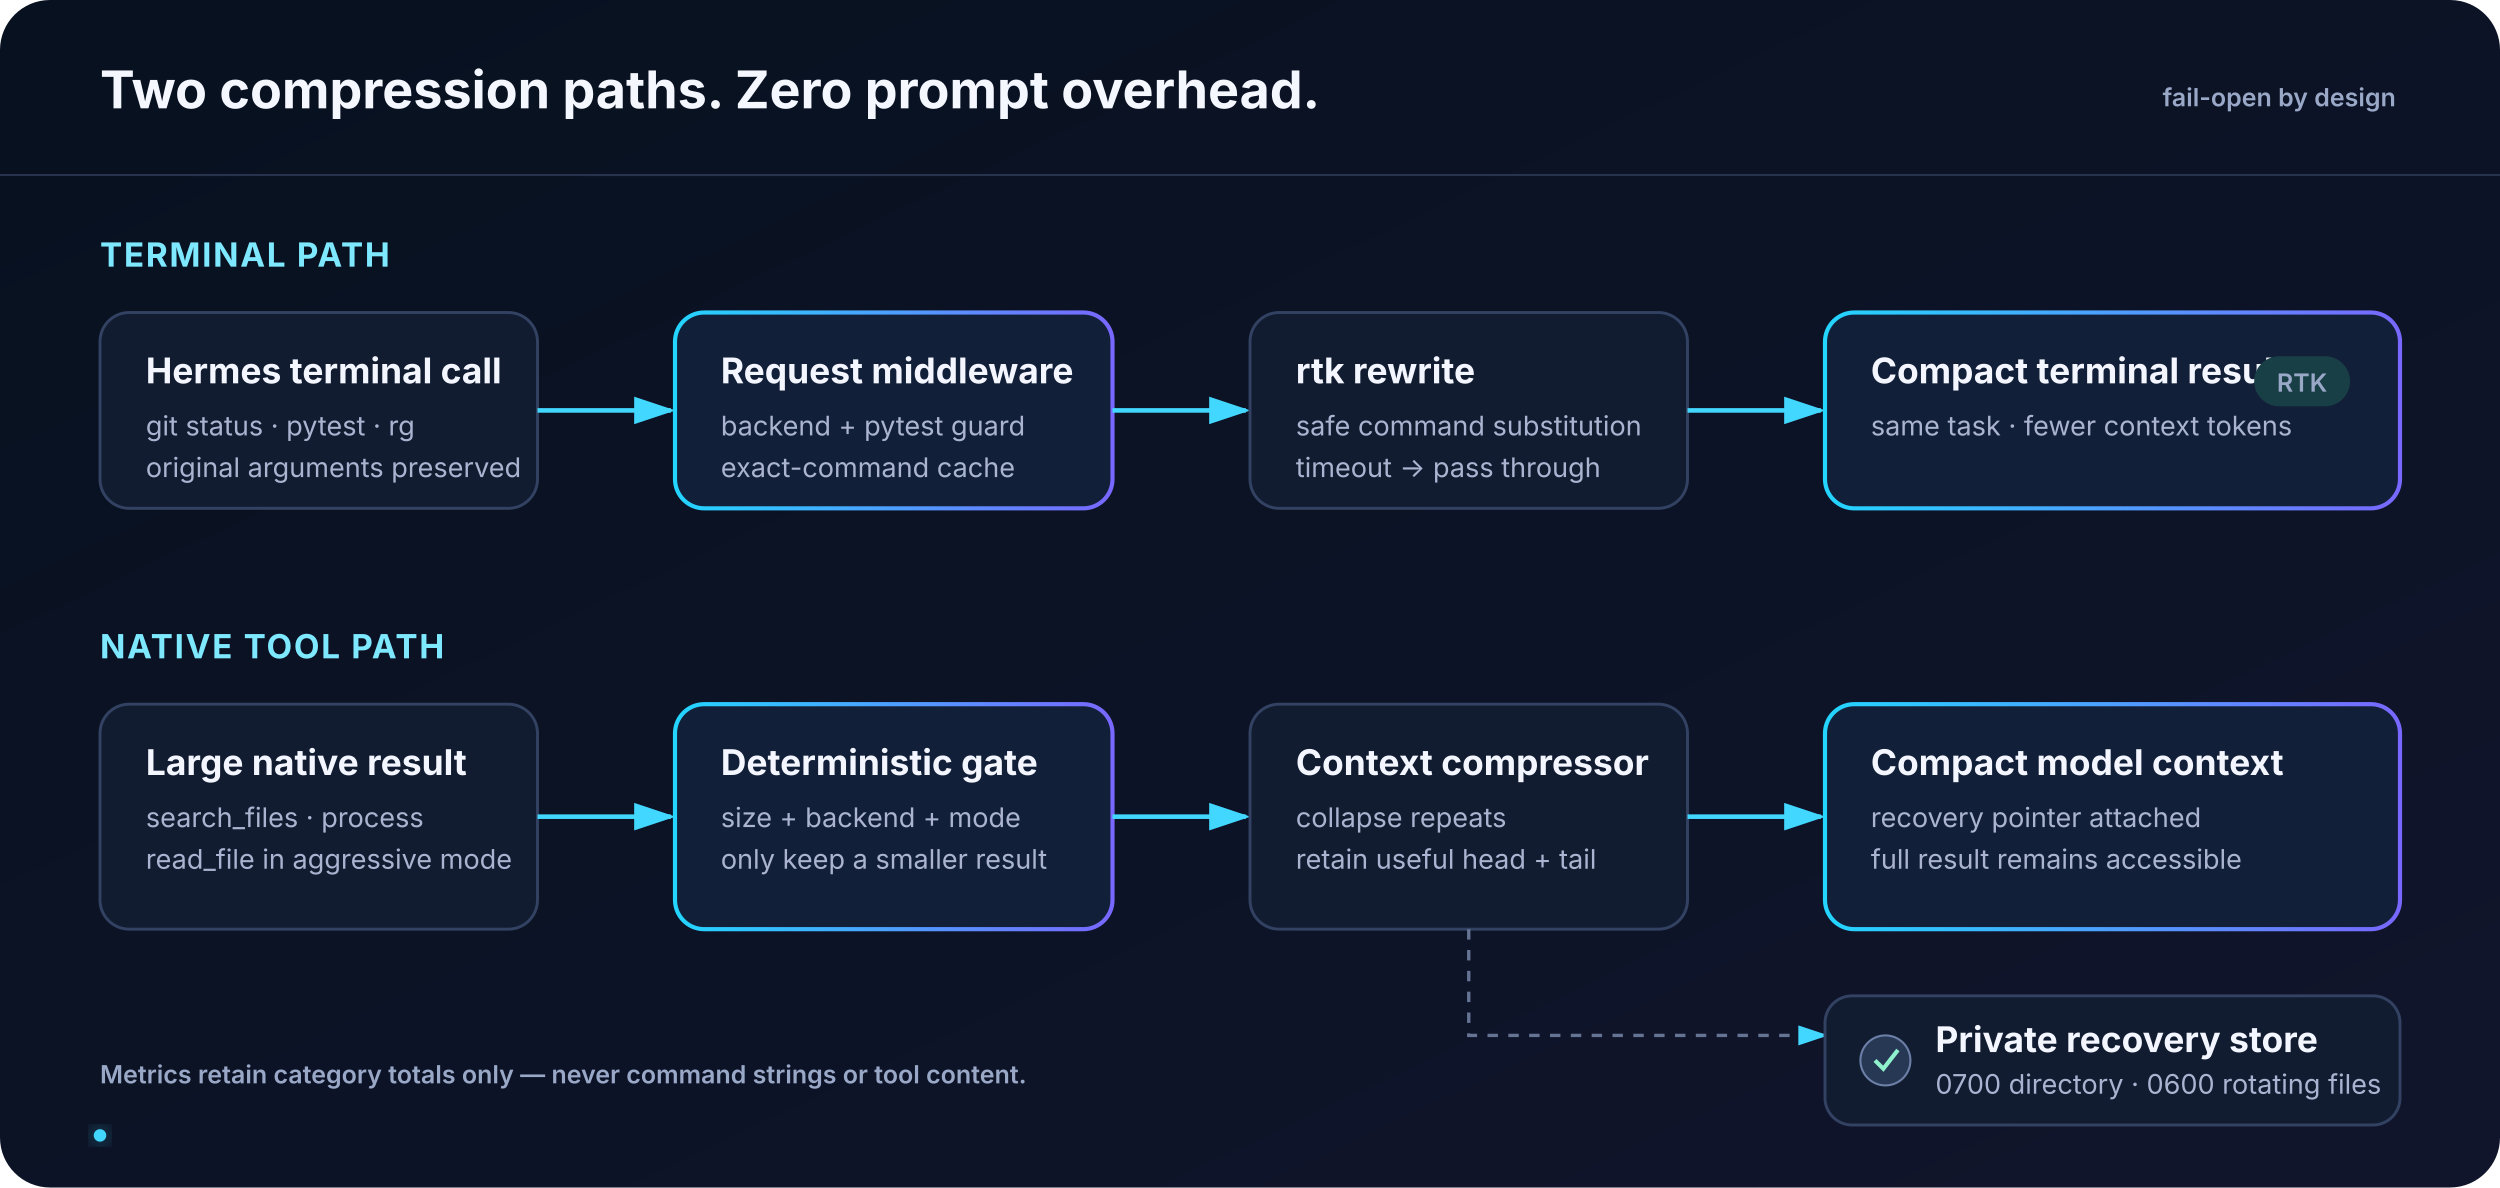
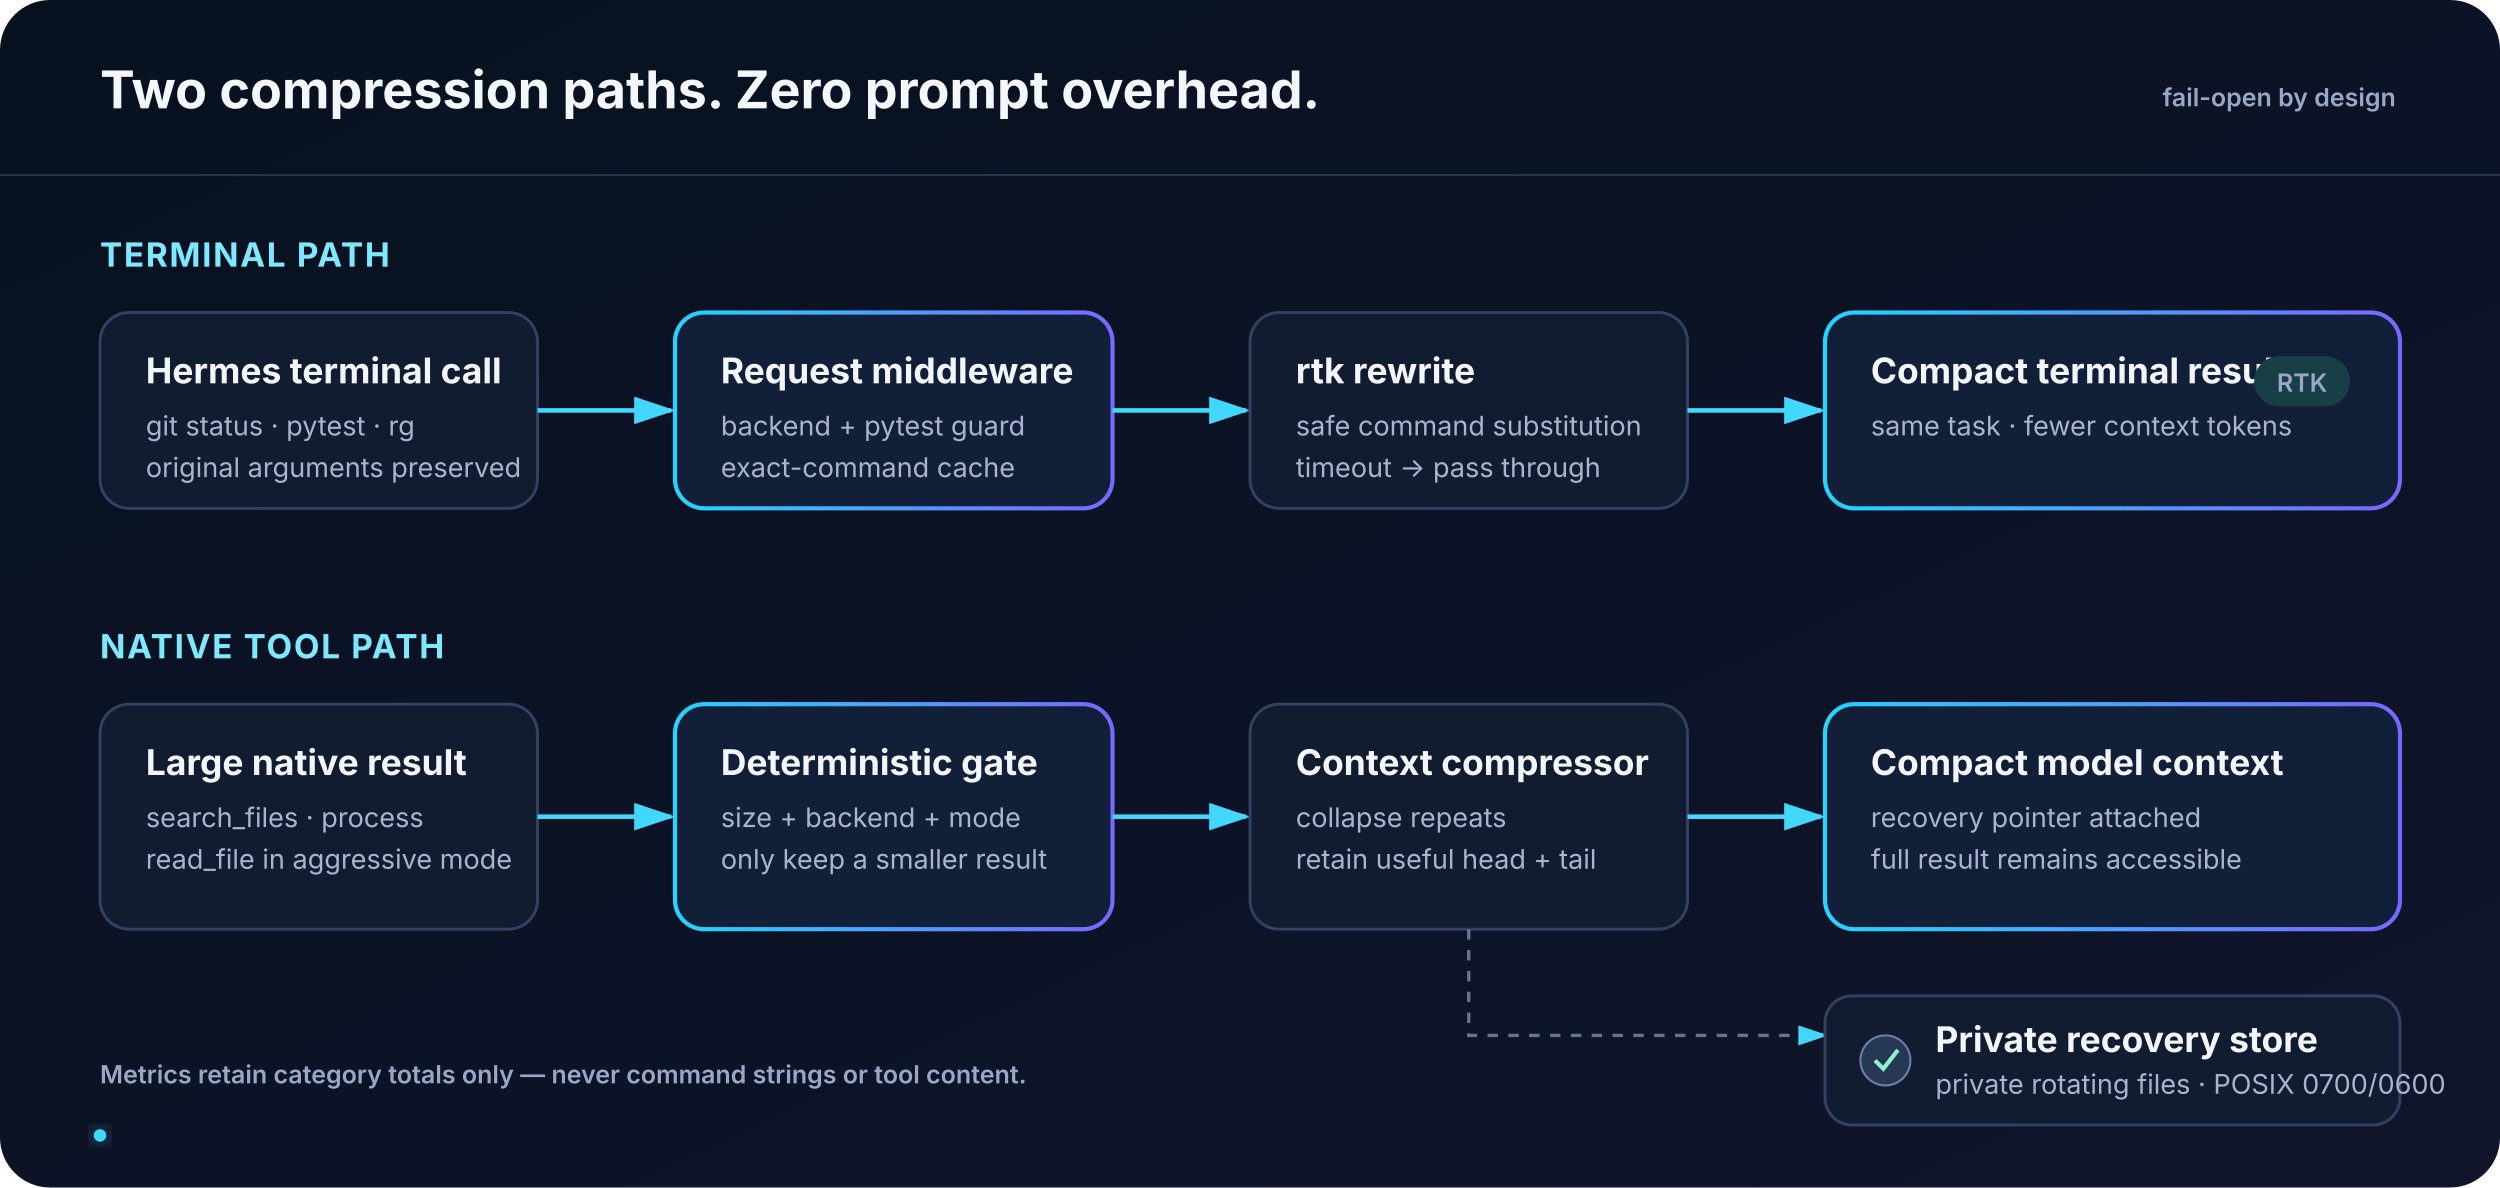
<svg xmlns="http://www.w3.org/2000/svg" width="1200" height="570" viewBox="0 0 1200 570" role="img" aria-labelledby="title desc">
  <defs>
    <linearGradient id="bg" x1="0" y1="0" x2="1" y2="1">
      <stop offset="0" stop-color="#07111f" />
      <stop offset="1" stop-color="#11152c" />
    </linearGradient>
    <linearGradient id="cyan" x1="0" y1="0" x2="1" y2="0">
      <stop offset="0" stop-color="#23d5ff" />
      <stop offset="1" stop-color="#7868ff" />
    </linearGradient>
    <filter id="glow" x="-40%" y="-40%" width="180%" height="180%">
      <feGaussianBlur stdDeviation="5" result="blur" />
      <feMerge>
        <feMergeNode in="blur" />
        <feMergeNode in="SourceGraphic" />
      </feMerge>
    </filter>
    <marker id="arrow" markerWidth="10" markerHeight="10" refX="8" refY="3" orient="auto" markerUnits="strokeWidth">
      <path d="M0,0 L0,6 L9,3 z" fill="#42d7ff" />
    </marker>
    <style>
      .heading { font: 700 25px ui-sans-serif,system-ui,-apple-system,"Segoe UI",sans-serif; fill: #f5f7ff; }
      .lane { font: 700 16px ui-sans-serif,system-ui,-apple-system,"Segoe UI",sans-serif; fill: #7ee8ff; letter-spacing: .8px; }
      .box-title { font: 700 17px ui-sans-serif,system-ui,-apple-system,"Segoe UI",sans-serif; fill: #f4f6ff; }
      .box-sub { font: 400 13px ui-sans-serif,system-ui,-apple-system,"Segoe UI",sans-serif; fill: #aab4d0; }
      .small { font: 600 12px ui-sans-serif,system-ui,-apple-system,"Segoe UI",sans-serif; fill: #9aa8c8; }
      .box { fill: #111c31; stroke: #334262; stroke-width: 1.4; }
      .accent { fill: #121f38; stroke: url(#cyan); stroke-width: 2; }
      .flow { fill: none; stroke: #42d7ff; stroke-width: 2.2; marker-end: url(#arrow); }
      .muted-flow { fill: none; stroke: #667494; stroke-width: 1.6; stroke-dasharray: 5 5; marker-end: url(#arrow); }
    </style>
  </defs>
  <rect width="1200" height="570" rx="24" fill="url(#bg)" />
  <path d="M0 84 H1200" stroke="#27334d" />
  <text x="48" y="52" class="heading">Two compression paths. Zero prompt overhead.</text>
  <text x="1150" y="51" text-anchor="end" class="small">fail-open by design</text>
  <text x="48" y="128" class="lane">TERMINAL PATH</text>
  <rect x="48" y="150" width="210" height="94" rx="14" class="box" />
  <text x="70" y="184" class="box-title">Hermes terminal call</text>
  <text x="70" y="209" class="box-sub">git status · pytest · rg</text>
  <text x="70" y="229" class="box-sub">original arguments preserved</text>
  <path d="M258 197 H322" class="flow" />
  <rect x="324" y="150" width="210" height="94" rx="14" class="accent" />
  <text x="346" y="184" class="box-title">Request middleware</text>
  <text x="346" y="209" class="box-sub">backend + pytest guard</text>
  <text x="346" y="229" class="box-sub">exact-command cache</text>
  <path d="M534 197 H598" class="flow" />
  <rect x="600" y="150" width="210" height="94" rx="14" class="box" />
  <text x="622" y="184" class="box-title">rtk rewrite</text>
  <text x="622" y="209" class="box-sub">safe command substitution</text>
  <text x="622" y="229" class="box-sub">timeout → pass through</text>
  <path d="M810 197 H874" class="flow" />
  <rect x="876" y="150" width="276" height="94" rx="14" class="accent" />
  <text x="898" y="184" class="box-title">Compact terminal result</text>
  <text x="898" y="209" class="box-sub">same task · fewer context tokens</text>
  <rect x="1082" y="171" width="46" height="24" rx="12" fill="#193f46" />
  <text x="1105" y="188" text-anchor="middle" class="small" fill="#77f3c2">RTK</text>
  <text x="48" y="316" class="lane">NATIVE TOOL PATH</text>
  <rect x="48" y="338" width="210" height="108" rx="14" class="box" />
  <text x="70" y="372" class="box-title">Large native result</text>
  <text x="70" y="397" class="box-sub">search_files · process</text>
  <text x="70" y="417" class="box-sub">read_file in aggressive mode</text>
  <path d="M258 392 H322" class="flow" />
  <rect x="324" y="338" width="210" height="108" rx="14" class="accent" />
  <text x="346" y="372" class="box-title">Deterministic gate</text>
  <text x="346" y="397" class="box-sub">size + backend + mode</text>
  <text x="346" y="417" class="box-sub">only keep a smaller result</text>
  <path d="M534 392 H598" class="flow" />
  <rect x="600" y="338" width="210" height="108" rx="14" class="box" />
  <text x="622" y="372" class="box-title">Context compressor</text>
  <text x="622" y="397" class="box-sub">collapse repeats</text>
  <text x="622" y="417" class="box-sub">retain useful head + tail</text>
  <path d="M810 392 H874" class="flow" />
  <rect x="876" y="338" width="276" height="108" rx="14" class="accent" />
  <text x="898" y="372" class="box-title">Compact model context</text>
  <text x="898" y="397" class="box-sub">recovery pointer attached</text>
  <text x="898" y="417" class="box-sub">full result remains accessible</text>
  <path d="M705 446 V497 H876" class="muted-flow" />
  <rect x="876" y="478" width="276" height="62" rx="13" class="box" />
  <circle cx="905" cy="509" r="12" fill="#273855" stroke="#6c7fa7" />
  <path d="M900 509 l4 4 7 -9" fill="none" stroke="#8ff2cd" stroke-width="2" />
  <text x="929" y="505" class="box-title" font-size="15">Private recovery store</text>
-   <text x="929" y="525" class="box-sub">0700 directory · 0600 rotating files</text>
+   <text x="929" y="525" class="box-sub">private rotating files · POSIX 0700/0600</text>
  <text x="48" y="520" class="small">Metrics retain category totals only — never command strings or tool content.</text>
  <circle cx="48" cy="545" r="3" fill="#42d7ff" filter="url(#glow)" />
  <path d="M58 545 H822" stroke="url(#cyan)" stroke-width="1" opacity=".45" />
</svg>
